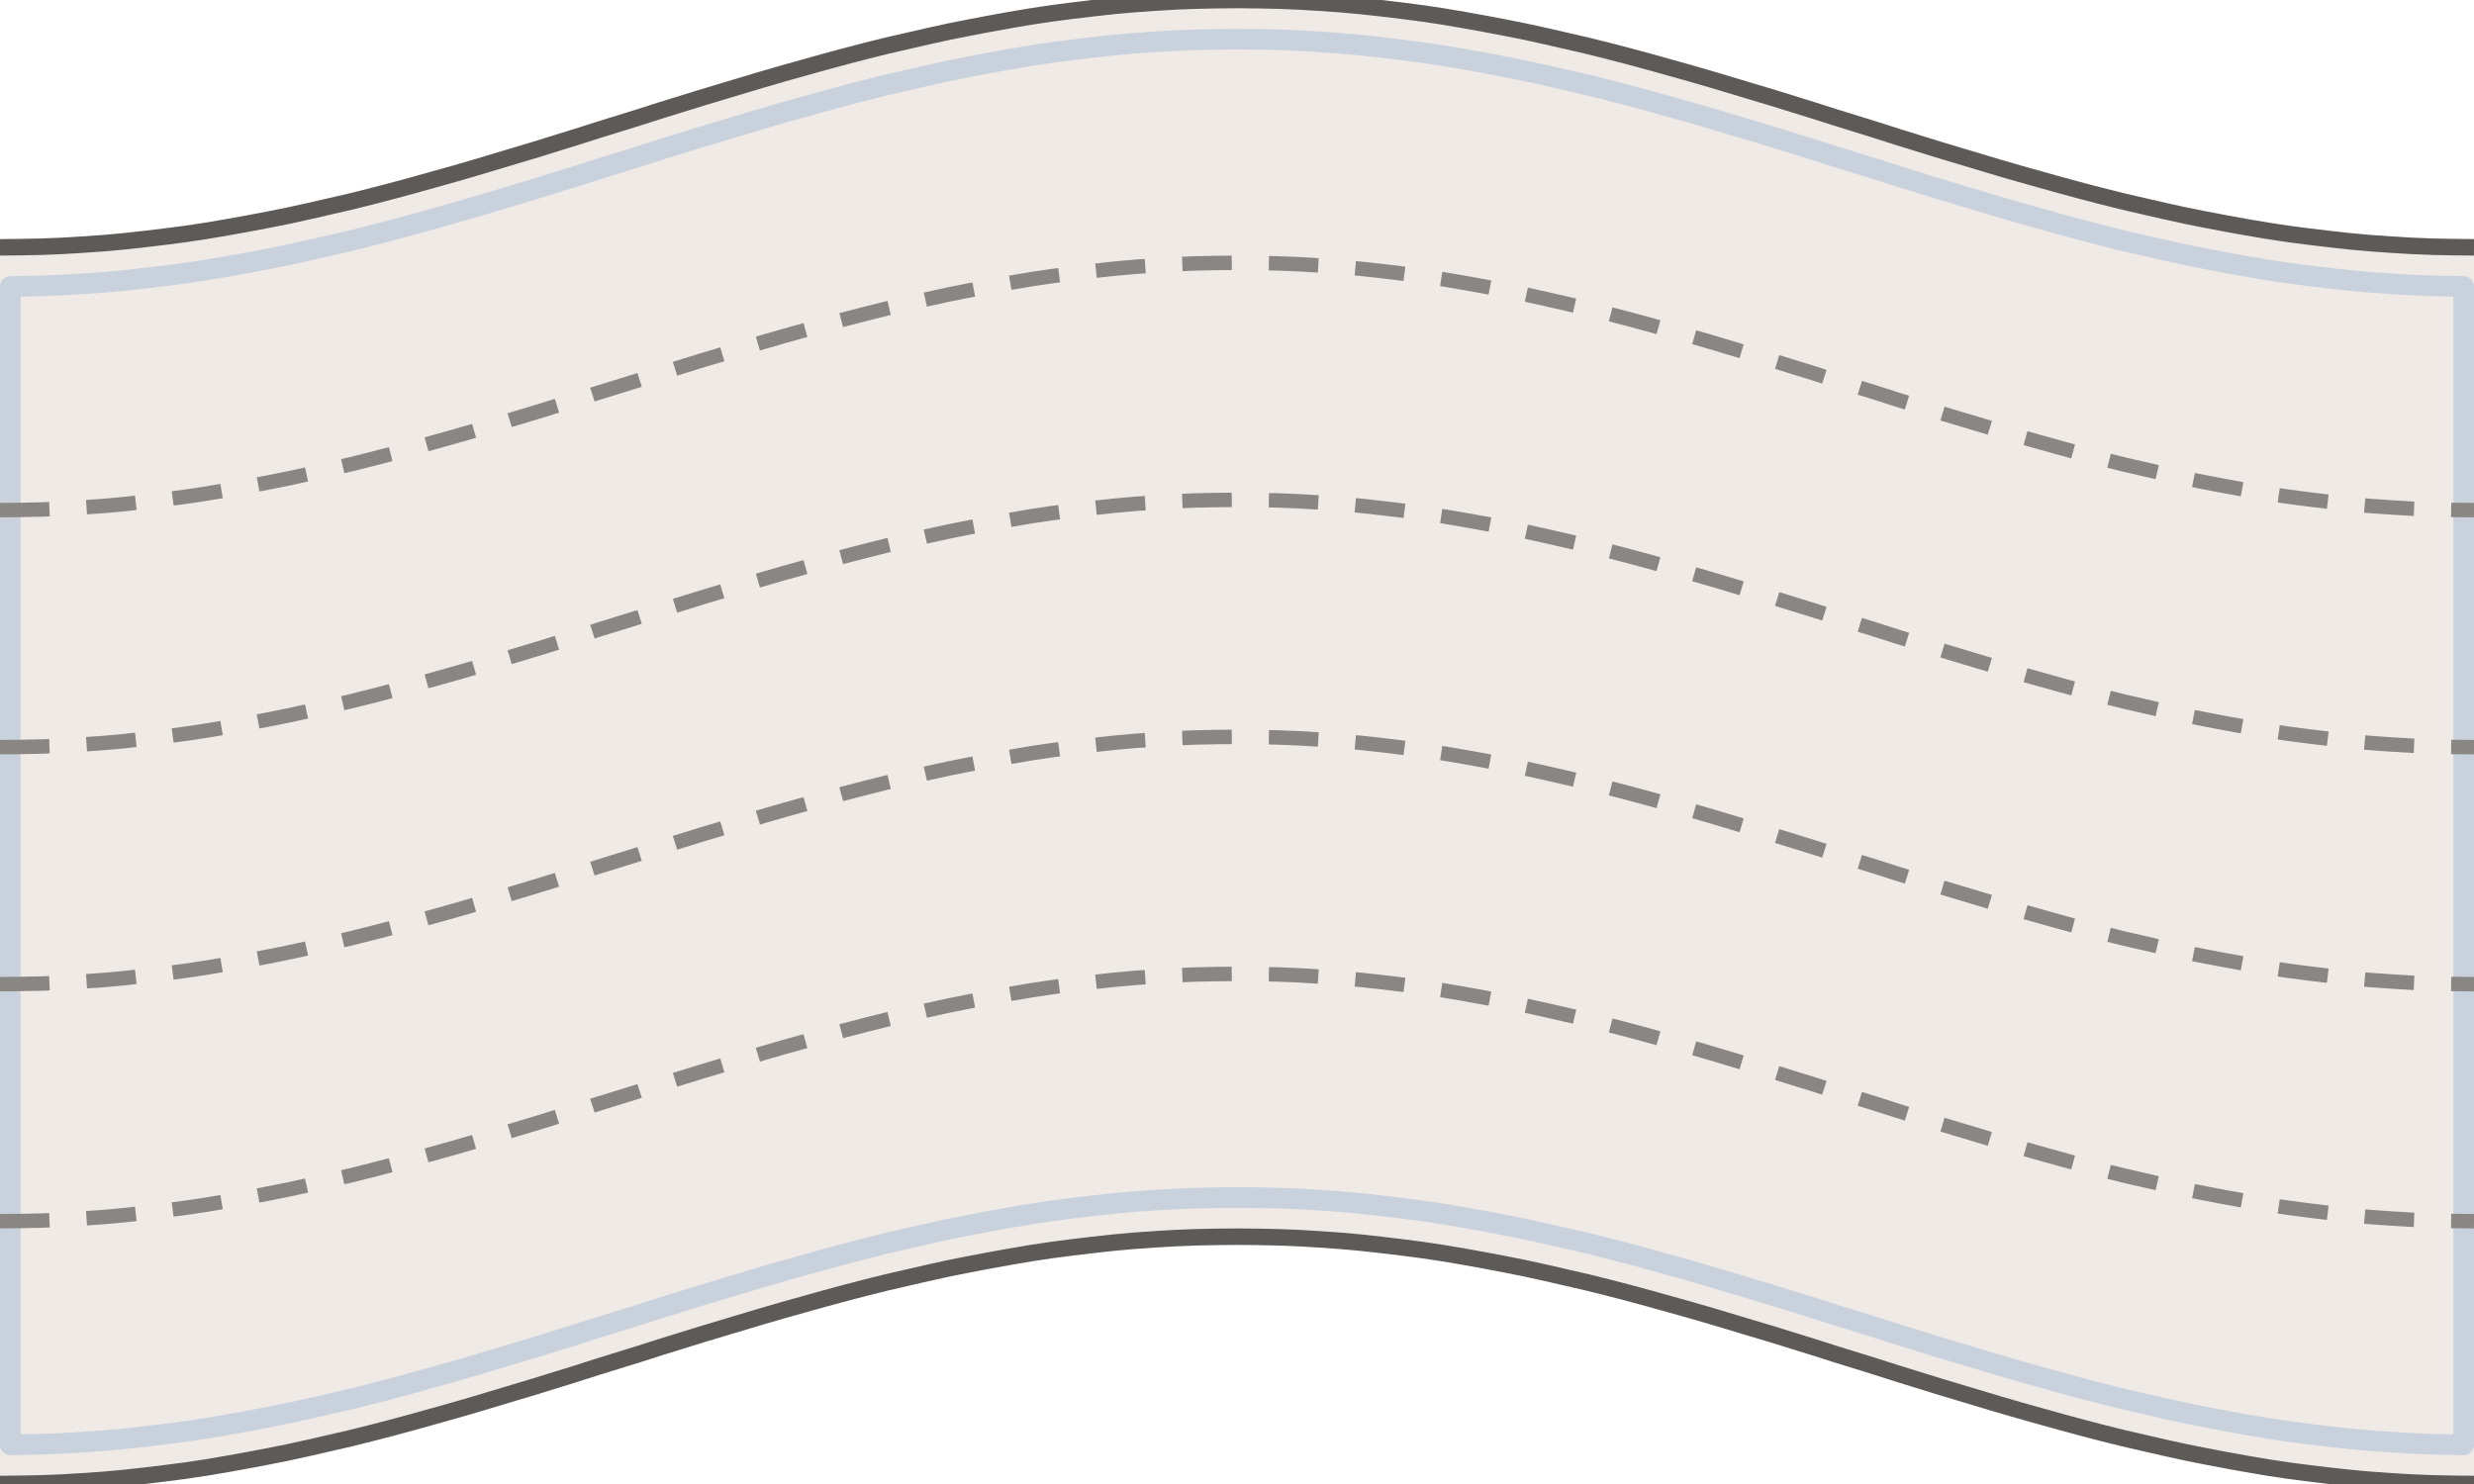
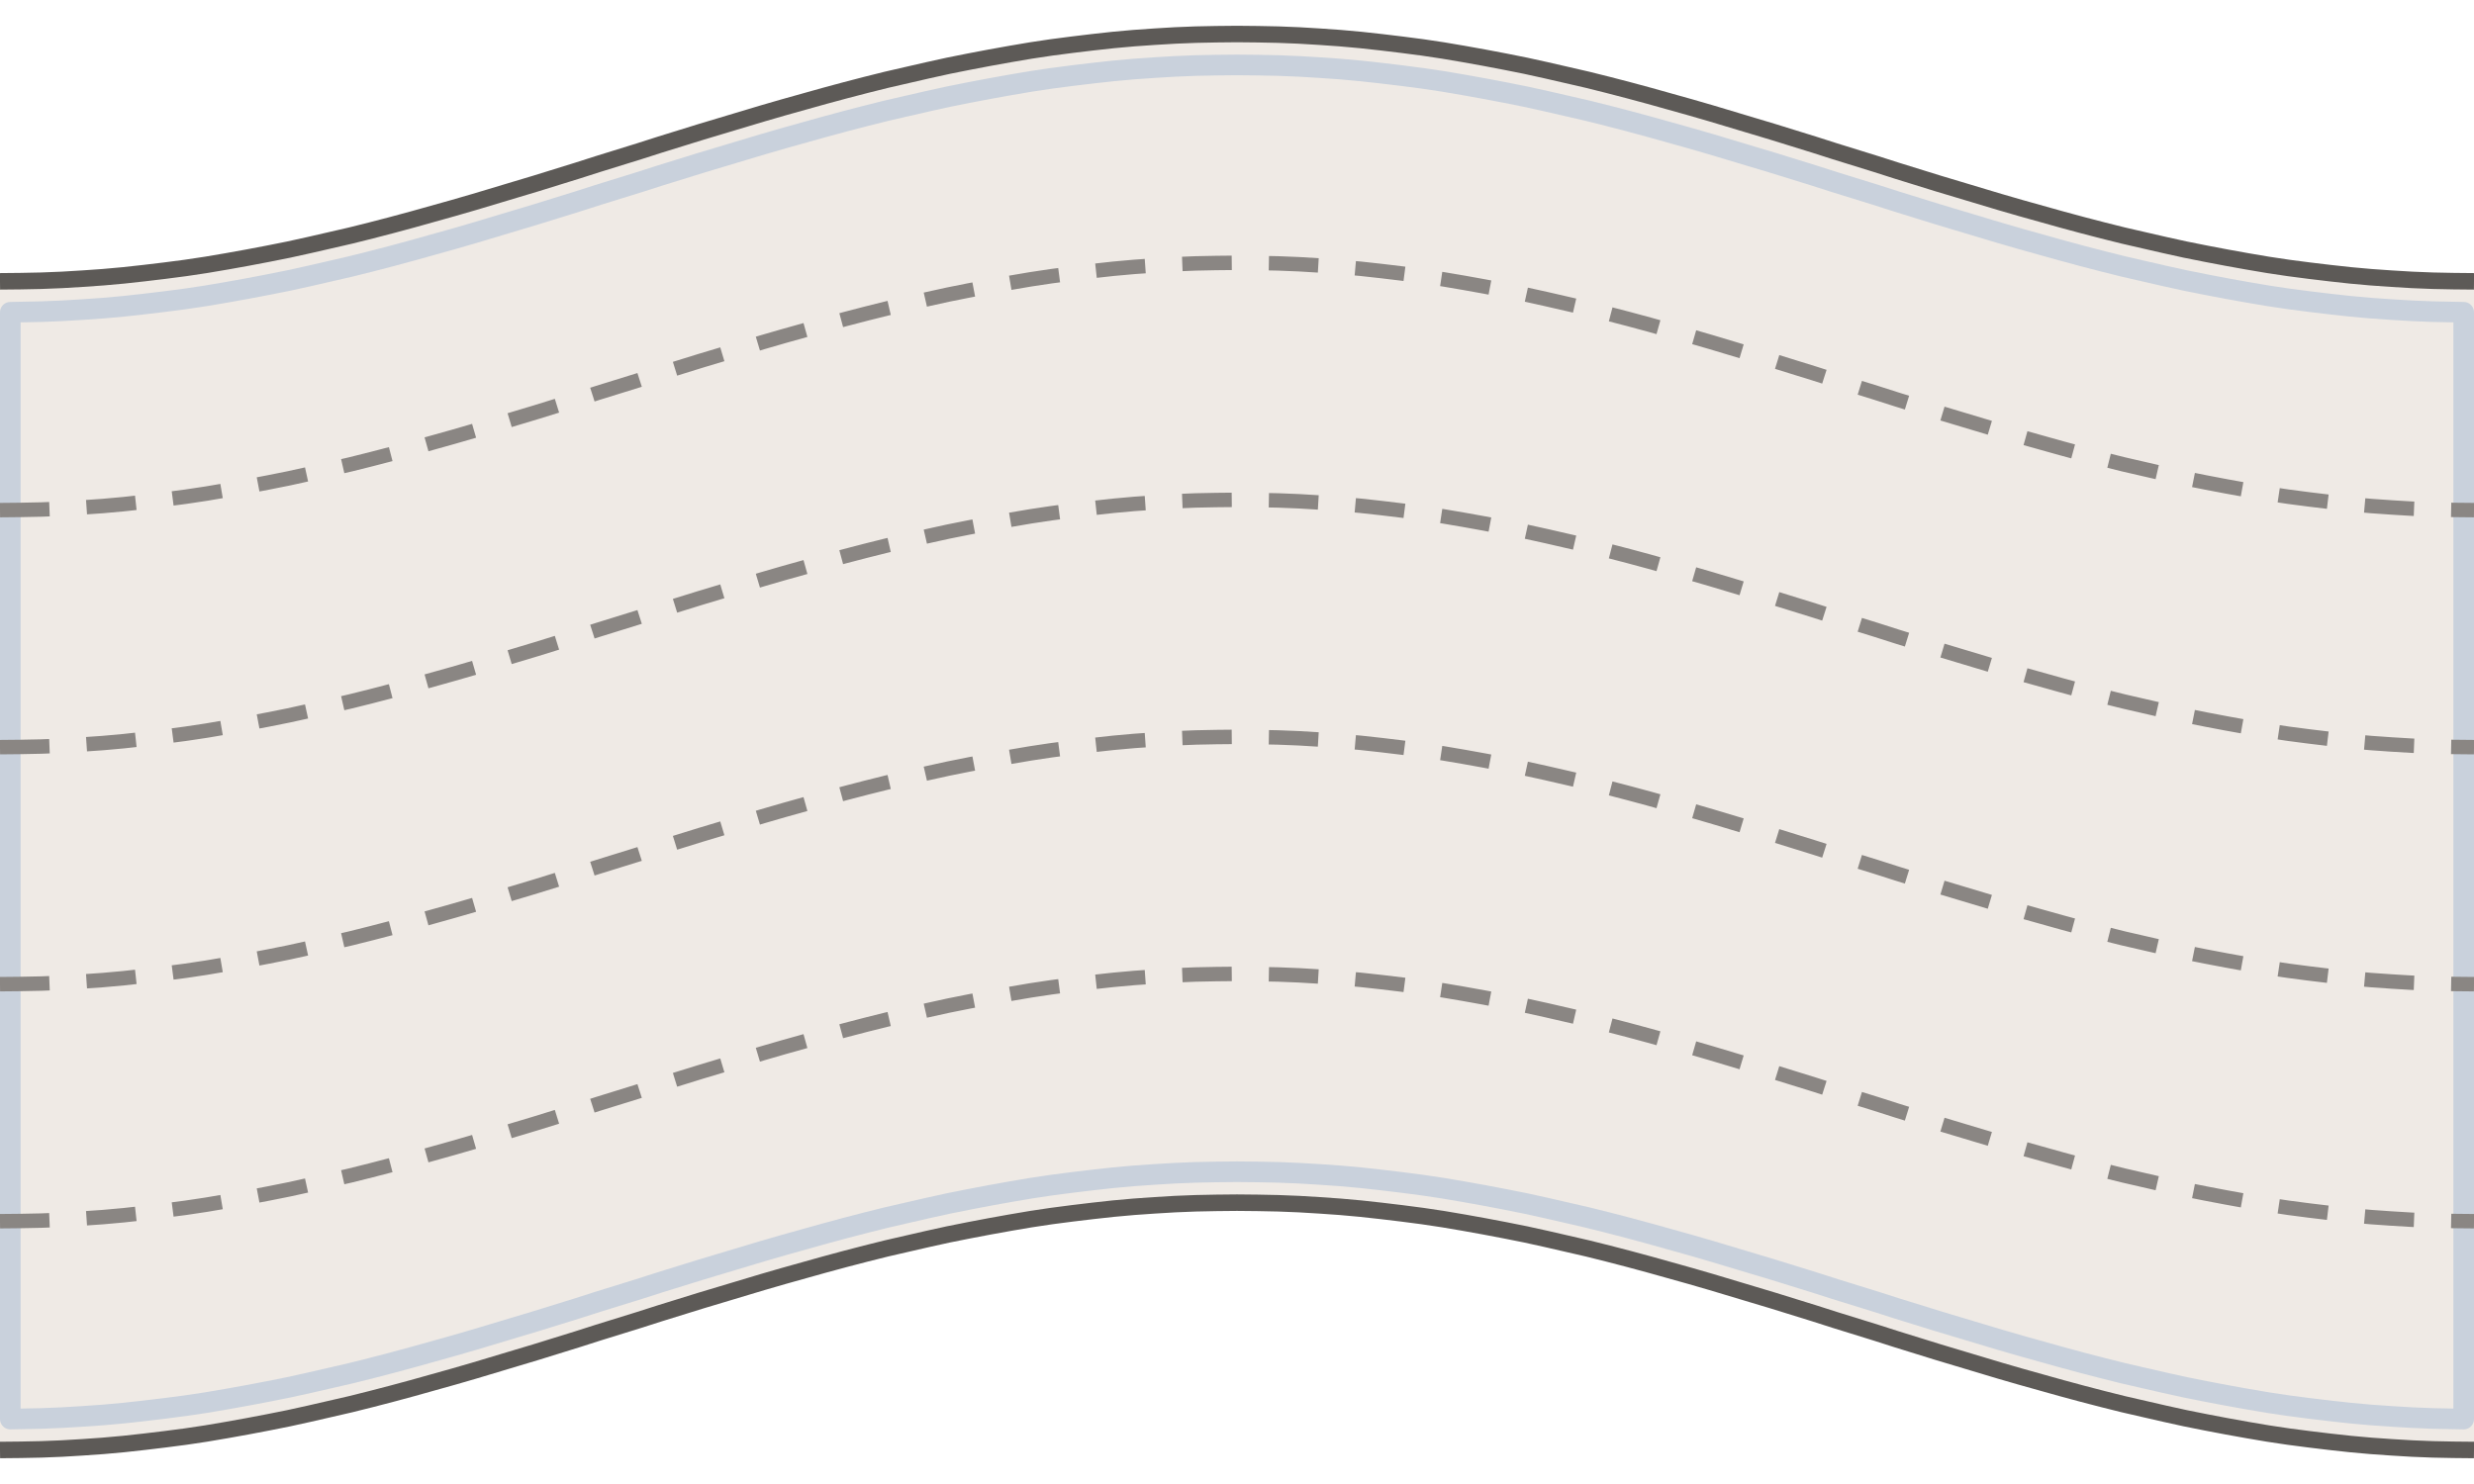
<svg xmlns="http://www.w3.org/2000/svg" width="120" height="72" viewBox="-60.0 -36.0 120 72">
-   <path d="M -60.00 -24.00 L -59.00 -24.01 L -58.00 -24.03 L -57.00 -24.07 L -56.00 -24.13 L -55.00 -24.20 L -54.00 -24.29 L -53.00 -24.40 L -52.00 -24.52 L -51.00 -24.65 L -50.00 -24.80 L -49.00 -24.97 L -48.00 -25.15 L -47.00 -25.34 L -46.00 -25.54 L -45.00 -25.76 L -44.00 -25.99 L -43.00 -26.22 L -42.00 -26.47 L -41.00 -26.73 L -40.00 -27.00 L -39.00 -27.28 L -38.00 -27.56 L -37.00 -27.85 L -36.00 -28.15 L -35.00 -28.45 L -34.00 -28.75 L -33.00 -29.06 L -32.00 -29.37 L -31.00 -29.69 L -30.00 -30.00 L -29.00 -30.31 L -28.00 -30.63 L -27.00 -30.94 L -26.00 -31.25 L -25.00 -31.55 L -24.00 -31.85 L -23.00 -32.15 L -22.00 -32.44 L -21.00 -32.72 L -20.00 -33.00 L -19.00 -33.27 L -18.00 -33.53 L -17.00 -33.78 L -16.00 -34.01 L -15.00 -34.24 L -14.00 -34.46 L -13.00 -34.66 L -12.00 -34.85 L -11.00 -35.03 L -10.00 -35.20 L -9.00 -35.35 L -8.00 -35.48 L -7.00 -35.60 L -6.00 -35.71 L -5.00 -35.80 L -4.00 -35.87 L -3.00 -35.93 L -2.00 -35.97 L -1.00 -35.99 L 0.00 -36.00 L 1.00 -35.99 L 2.00 -35.97 L 3.00 -35.93 L 4.00 -35.87 L 5.00 -35.80 L 6.00 -35.71 L 7.00 -35.60 L 8.00 -35.48 L 9.00 -35.35 L 10.00 -35.20 L 11.00 -35.03 L 12.00 -34.85 L 13.00 -34.66 L 14.00 -34.46 L 15.00 -34.24 L 16.00 -34.01 L 17.00 -33.78 L 18.00 -33.53 L 19.00 -33.27 L 20.00 -33.00 L 21.00 -32.72 L 22.00 -32.44 L 23.00 -32.15 L 24.00 -31.85 L 25.00 -31.55 L 26.00 -31.25 L 27.00 -30.94 L 28.00 -30.63 L 29.00 -30.31 L 30.00 -30.00 L 31.00 -29.69 L 32.00 -29.37 L 33.00 -29.06 L 34.00 -28.75 L 35.00 -28.45 L 36.00 -28.15 L 37.00 -27.85 L 38.00 -27.56 L 39.00 -27.28 L 40.00 -27.00 L 41.00 -26.73 L 42.00 -26.47 L 43.00 -26.22 L 44.00 -25.99 L 45.00 -25.76 L 46.00 -25.54 L 47.00 -25.34 L 48.00 -25.15 L 49.00 -24.97 L 50.00 -24.80 L 51.00 -24.65 L 52.00 -24.52 L 53.00 -24.40 L 54.00 -24.29 L 55.00 -24.20 L 56.00 -24.13 L 57.00 -24.07 L 58.00 -24.03 L 59.00 -24.01 L 60.00 -24.00 L 60.00 36.00 L 59.00 35.99 L 58.00 35.97 L 57.00 35.93 L 56.00 35.87 L 55.00 35.80 L 54.00 35.71 L 53.00 35.60 L 52.00 35.48 L 51.00 35.35 L 50.00 35.20 L 49.00 35.03 L 48.00 34.85 L 47.00 34.66 L 46.00 34.46 L 45.00 34.24 L 44.00 34.01 L 43.00 33.78 L 42.00 33.53 L 41.00 33.27 L 40.00 33.00 L 39.00 32.72 L 38.00 32.44 L 37.00 32.15 L 36.00 31.85 L 35.00 31.55 L 34.00 31.25 L 33.00 30.94 L 32.00 30.63 L 31.00 30.31 L 30.00 30.00 L 29.00 29.69 L 28.00 29.37 L 27.00 29.06 L 26.00 28.75 L 25.00 28.45 L 24.00 28.15 L 23.00 27.85 L 22.00 27.56 L 21.00 27.28 L 20.00 27.00 L 19.00 26.73 L 18.00 26.47 L 17.00 26.22 L 16.00 25.99 L 15.00 25.76 L 14.00 25.54 L 13.00 25.34 L 12.00 25.15 L 11.00 24.97 L 10.00 24.80 L 9.00 24.65 L 8.00 24.52 L 7.00 24.40 L 6.00 24.29 L 5.00 24.20 L 4.00 24.13 L 3.00 24.07 L 2.00 24.03 L 1.00 24.01 L 0.00 24.00 L -1.00 24.01 L -2.00 24.03 L -3.00 24.07 L -4.00 24.13 L -5.00 24.20 L -6.00 24.29 L -7.00 24.40 L -8.00 24.52 L -9.00 24.65 L -10.00 24.80 L -11.00 24.97 L -12.00 25.15 L -13.00 25.34 L -14.00 25.54 L -15.00 25.76 L -16.00 25.99 L -17.00 26.22 L -18.00 26.47 L -19.00 26.73 L -20.00 27.00 L -21.00 27.28 L -22.00 27.56 L -23.00 27.85 L -24.00 28.15 L -25.00 28.45 L -26.00 28.75 L -27.00 29.06 L -28.00 29.37 L -29.00 29.69 L -30.00 30.00 L -31.00 30.31 L -32.00 30.63 L -33.00 30.94 L -34.00 31.25 L -35.00 31.55 L -36.00 31.85 L -37.00 32.15 L -38.00 32.44 L -39.00 32.72 L -40.00 33.00 L -41.00 33.27 L -42.00 33.53 L -43.00 33.78 L -44.00 34.01 L -45.00 34.24 L -46.00 34.46 L -47.00 34.66 L -48.00 34.85 L -49.00 35.03 L -50.00 35.20 L -51.00 35.35 L -52.00 35.48 L -53.00 35.60 L -54.00 35.71 L -55.00 35.80 L -56.00 35.87 L -57.00 35.93 L -58.00 35.97 L -59.00 35.99 L -60.00 36.00 Z" fill="#efeae5" />
-   <path d="M -59.50 -22.10 L -59.00 -22.11 L -58.00 -22.13 L -57.00 -22.17 L -56.00 -22.23 L -55.00 -22.30 L -54.00 -22.39 L -53.00 -22.50 L -52.00 -22.62 L -51.00 -22.75 L -50.00 -22.90 L -49.00 -23.07 L -48.00 -23.25 L -47.00 -23.44 L -46.00 -23.64 L -45.00 -23.86 L -44.00 -24.09 L -43.00 -24.32 L -42.00 -24.57 L -41.00 -24.83 L -40.00 -25.10 L -39.00 -25.38 L -38.00 -25.66 L -37.00 -25.95 L -36.00 -26.25 L -35.00 -26.55 L -34.00 -26.85 L -33.00 -27.16 L -32.00 -27.47 L -31.00 -27.79 L -30.00 -28.10 L -29.00 -28.41 L -28.00 -28.73 L -27.00 -29.04 L -26.00 -29.35 L -25.00 -29.65 L -24.00 -29.95 L -23.00 -30.25 L -22.00 -30.54 L -21.00 -30.82 L -20.00 -31.10 L -19.00 -31.37 L -18.00 -31.63 L -17.00 -31.88 L -16.00 -32.11 L -15.00 -32.34 L -14.00 -32.56 L -13.00 -32.76 L -12.00 -32.95 L -11.00 -33.13 L -10.00 -33.30 L -9.00 -33.45 L -8.00 -33.58 L -7.00 -33.70 L -6.00 -33.81 L -5.00 -33.90 L -4.00 -33.97 L -3.00 -34.03 L -2.00 -34.07 L -1.00 -34.09 L 0.00 -34.10 L 1.00 -34.09 L 2.00 -34.07 L 3.00 -34.03 L 4.00 -33.97 L 5.00 -33.90 L 6.00 -33.81 L 7.00 -33.70 L 8.00 -33.58 L 9.00 -33.45 L 10.00 -33.30 L 11.00 -33.13 L 12.00 -32.95 L 13.00 -32.76 L 14.00 -32.56 L 15.00 -32.34 L 16.00 -32.11 L 17.00 -31.88 L 18.00 -31.63 L 19.00 -31.37 L 20.00 -31.10 L 21.00 -30.82 L 22.00 -30.54 L 23.00 -30.25 L 24.00 -29.95 L 25.00 -29.65 L 26.00 -29.35 L 27.00 -29.04 L 28.00 -28.73 L 29.00 -28.41 L 30.00 -28.10 L 31.00 -27.79 L 32.00 -27.47 L 33.00 -27.16 L 34.00 -26.85 L 35.00 -26.55 L 36.00 -26.25 L 37.00 -25.95 L 38.00 -25.66 L 39.00 -25.38 L 40.00 -25.10 L 41.00 -24.83 L 42.00 -24.57 L 43.00 -24.32 L 44.00 -24.09 L 45.00 -23.86 L 46.00 -23.64 L 47.00 -23.44 L 48.00 -23.25 L 49.00 -23.07 L 50.00 -22.90 L 51.00 -22.75 L 52.00 -22.62 L 53.00 -22.50 L 54.00 -22.39 L 55.00 -22.30 L 56.00 -22.23 L 57.00 -22.17 L 58.00 -22.13 L 59.00 -22.11 L 59.50 -22.10 L 59.50 34.10 L 59.00 34.09 L 58.00 34.07 L 57.00 34.03 L 56.00 33.97 L 55.00 33.90 L 54.00 33.81 L 53.00 33.70 L 52.00 33.58 L 51.00 33.45 L 50.00 33.30 L 49.00 33.13 L 48.00 32.95 L 47.00 32.76 L 46.00 32.56 L 45.00 32.34 L 44.00 32.11 L 43.00 31.88 L 42.00 31.63 L 41.00 31.37 L 40.00 31.10 L 39.00 30.82 L 38.00 30.54 L 37.00 30.25 L 36.00 29.95 L 35.00 29.65 L 34.00 29.35 L 33.00 29.04 L 32.00 28.73 L 31.00 28.41 L 30.00 28.10 L 29.00 27.79 L 28.00 27.47 L 27.00 27.16 L 26.00 26.85 L 25.00 26.55 L 24.00 26.25 L 23.00 25.95 L 22.00 25.66 L 21.00 25.38 L 20.00 25.10 L 19.00 24.83 L 18.00 24.57 L 17.00 24.32 L 16.00 24.09 L 15.00 23.86 L 14.00 23.64 L 13.00 23.44 L 12.00 23.25 L 11.00 23.07 L 10.00 22.90 L 9.00 22.75 L 8.00 22.62 L 7.00 22.50 L 6.00 22.39 L 5.00 22.30 L 4.00 22.23 L 3.00 22.17 L 2.00 22.13 L 1.00 22.11 L 0.00 22.10 L -1.00 22.11 L -2.00 22.13 L -3.00 22.17 L -4.00 22.23 L -5.00 22.30 L -6.00 22.39 L -7.00 22.50 L -8.00 22.62 L -9.00 22.75 L -10.00 22.90 L -11.00 23.07 L -12.00 23.25 L -13.00 23.44 L -14.00 23.64 L -15.00 23.86 L -16.00 24.09 L -17.00 24.32 L -18.00 24.57 L -19.00 24.83 L -20.00 25.10 L -21.00 25.38 L -22.00 25.66 L -23.00 25.95 L -24.00 26.25 L -25.00 26.55 L -26.00 26.85 L -27.00 27.16 L -28.00 27.47 L -29.00 27.79 L -30.00 28.10 L -31.00 28.41 L -32.00 28.73 L -33.00 29.04 L -34.00 29.35 L -35.00 29.65 L -36.00 29.95 L -37.00 30.25 L -38.00 30.54 L -39.00 30.82 L -40.00 31.10 L -41.00 31.37 L -42.00 31.63 L -43.00 31.88 L -44.00 32.11 L -45.00 32.34 L -46.00 32.56 L -47.00 32.76 L -48.00 32.95 L -49.00 33.13 L -50.00 33.30 L -51.00 33.45 L -52.00 33.58 L -53.00 33.70 L -54.00 33.81 L -55.00 33.90 L -56.00 33.97 L -57.00 34.03 L -58.00 34.07 L -59.00 34.09 L -59.50 34.10 Z" fill="none" stroke="#c9d1dc" stroke-width="1.0" stroke-linejoin="round" />
-   <path d="M -60.00 -24.00 L -59.00 -24.01 L -58.00 -24.03 L -57.00 -24.07 L -56.00 -24.13 L -55.00 -24.20 L -54.00 -24.29 L -53.00 -24.40 L -52.00 -24.52 L -51.00 -24.65 L -50.00 -24.80 L -49.00 -24.97 L -48.00 -25.15 L -47.00 -25.34 L -46.00 -25.54 L -45.00 -25.76 L -44.00 -25.99 L -43.00 -26.22 L -42.00 -26.47 L -41.00 -26.73 L -40.00 -27.00 L -39.00 -27.28 L -38.00 -27.56 L -37.00 -27.85 L -36.00 -28.15 L -35.00 -28.45 L -34.00 -28.75 L -33.00 -29.06 L -32.00 -29.37 L -31.00 -29.69 L -30.00 -30.00 L -29.00 -30.31 L -28.00 -30.63 L -27.00 -30.94 L -26.00 -31.25 L -25.00 -31.55 L -24.00 -31.85 L -23.00 -32.15 L -22.00 -32.44 L -21.00 -32.72 L -20.00 -33.00 L -19.00 -33.27 L -18.00 -33.53 L -17.00 -33.78 L -16.00 -34.01 L -15.00 -34.24 L -14.00 -34.46 L -13.00 -34.66 L -12.00 -34.85 L -11.00 -35.03 L -10.00 -35.20 L -9.00 -35.35 L -8.00 -35.48 L -7.00 -35.60 L -6.00 -35.71 L -5.00 -35.80 L -4.00 -35.87 L -3.00 -35.93 L -2.00 -35.97 L -1.00 -35.99 L 0.00 -36.00 L 1.00 -35.99 L 2.00 -35.97 L 3.00 -35.93 L 4.00 -35.87 L 5.00 -35.80 L 6.00 -35.71 L 7.00 -35.60 L 8.00 -35.48 L 9.00 -35.35 L 10.00 -35.20 L 11.00 -35.03 L 12.00 -34.85 L 13.00 -34.66 L 14.00 -34.46 L 15.00 -34.24 L 16.00 -34.01 L 17.00 -33.78 L 18.00 -33.53 L 19.00 -33.27 L 20.00 -33.00 L 21.00 -32.72 L 22.00 -32.44 L 23.00 -32.15 L 24.00 -31.85 L 25.00 -31.55 L 26.00 -31.25 L 27.00 -30.94 L 28.00 -30.63 L 29.00 -30.31 L 30.00 -30.00 L 31.00 -29.69 L 32.00 -29.37 L 33.00 -29.06 L 34.00 -28.75 L 35.00 -28.45 L 36.00 -28.15 L 37.00 -27.85 L 38.00 -27.56 L 39.00 -27.28 L 40.00 -27.00 L 41.00 -26.73 L 42.00 -26.47 L 43.00 -26.22 L 44.00 -25.99 L 45.00 -25.76 L 46.00 -25.54 L 47.00 -25.34 L 48.00 -25.15 L 49.00 -24.97 L 50.00 -24.80 L 51.00 -24.65 L 52.00 -24.52 L 53.00 -24.40 L 54.00 -24.29 L 55.00 -24.20 L 56.00 -24.13 L 57.00 -24.07 L 58.00 -24.03 L 59.00 -24.01 L 60.00 -24.00" fill="none" stroke="#5d5a57" stroke-width="0.8" />
-   <path d="M -60.00 36.00 L -59.00 35.99 L -58.00 35.97 L -57.00 35.93 L -56.00 35.87 L -55.00 35.80 L -54.00 35.71 L -53.00 35.60 L -52.00 35.48 L -51.00 35.35 L -50.00 35.20 L -49.00 35.03 L -48.00 34.85 L -47.00 34.66 L -46.00 34.46 L -45.00 34.24 L -44.00 34.01 L -43.00 33.78 L -42.00 33.53 L -41.00 33.27 L -40.00 33.00 L -39.00 32.72 L -38.00 32.44 L -37.00 32.15 L -36.00 31.85 L -35.00 31.55 L -34.00 31.25 L -33.00 30.94 L -32.00 30.63 L -31.00 30.31 L -30.00 30.00 L -29.00 29.69 L -28.00 29.37 L -27.00 29.06 L -26.00 28.75 L -25.00 28.45 L -24.00 28.15 L -23.00 27.85 L -22.00 27.56 L -21.00 27.28 L -20.00 27.00 L -19.00 26.73 L -18.00 26.47 L -17.00 26.22 L -16.00 25.99 L -15.00 25.76 L -14.00 25.54 L -13.00 25.34 L -12.00 25.15 L -11.00 24.97 L -10.00 24.80 L -9.00 24.65 L -8.00 24.52 L -7.00 24.40 L -6.00 24.29 L -5.00 24.20 L -4.00 24.13 L -3.00 24.07 L -2.00 24.03 L -1.00 24.01 L 0.00 24.00 L 1.00 24.01 L 2.00 24.03 L 3.00 24.07 L 4.00 24.13 L 5.00 24.20 L 6.00 24.29 L 7.00 24.40 L 8.00 24.52 L 9.00 24.65 L 10.00 24.80 L 11.00 24.97 L 12.00 25.15 L 13.00 25.34 L 14.00 25.54 L 15.00 25.76 L 16.00 25.99 L 17.00 26.22 L 18.00 26.47 L 19.00 26.73 L 20.00 27.00 L 21.00 27.28 L 22.00 27.56 L 23.00 27.85 L 24.00 28.15 L 25.00 28.45 L 26.00 28.75 L 27.00 29.06 L 28.00 29.37 L 29.00 29.69 L 30.00 30.00 L 31.00 30.31 L 32.00 30.63 L 33.00 30.94 L 34.00 31.25 L 35.00 31.55 L 36.00 31.85 L 37.00 32.15 L 38.00 32.44 L 39.00 32.72 L 40.00 33.00 L 41.00 33.27 L 42.00 33.53 L 43.00 33.78 L 44.00 34.01 L 45.00 34.24 L 46.00 34.46 L 47.00 34.66 L 48.00 34.85 L 49.00 35.03 L 50.00 35.20 L 51.00 35.35 L 52.00 35.48 L 53.00 35.60 L 54.00 35.71 L 55.00 35.80 L 56.00 35.87 L 57.00 35.93 L 58.00 35.97 L 59.00 35.99 L 60.00 36.00" fill="none" stroke="#5d5a57" stroke-width="0.8" />
+   <path d="M -60.00 -22.35 L -59.00 -22.36 L -58.00 -22.38 L -57.00 -22.42 L -56.00 -22.48 L -55.00 -22.55 L -54.00 -22.64 L -53.00 -22.75 L -52.00 -22.87 L -51.00 -23.00 L -50.00 -23.15 L -49.00 -23.32 L -48.00 -23.50 L -47.00 -23.69 L -46.00 -23.89 L -45.00 -24.11 L -44.00 -24.34 L -43.00 -24.57 L -42.00 -24.82 L -41.00 -25.08 L -40.00 -25.35 L -39.00 -25.63 L -38.00 -25.91 L -37.00 -26.20 L -36.00 -26.50 L -35.00 -26.80 L -34.00 -27.10 L -33.00 -27.41 L -32.00 -27.72 L -31.00 -28.04 L -30.00 -28.35 L -29.00 -28.66 L -28.00 -28.98 L -27.00 -29.29 L -26.00 -29.60 L -25.00 -29.90 L -24.00 -30.20 L -23.00 -30.50 L -22.00 -30.79 L -21.00 -31.07 L -20.00 -31.35 L -19.00 -31.62 L -18.00 -31.88 L -17.00 -32.13 L -16.00 -32.36 L -15.00 -32.59 L -14.00 -32.81 L -13.00 -33.01 L -12.00 -33.20 L -11.00 -33.38 L -10.00 -33.55 L -9.00 -33.70 L -8.00 -33.83 L -7.00 -33.95 L -6.00 -34.06 L -5.00 -34.15 L -4.00 -34.22 L -3.00 -34.28 L -2.00 -34.32 L -1.00 -34.34 L 0.00 -34.35 L 1.00 -34.34 L 2.00 -34.32 L 3.00 -34.28 L 4.00 -34.22 L 5.00 -34.15 L 6.00 -34.06 L 7.00 -33.95 L 8.00 -33.83 L 9.00 -33.70 L 10.00 -33.55 L 11.00 -33.38 L 12.00 -33.20 L 13.00 -33.01 L 14.00 -32.81 L 15.00 -32.59 L 16.00 -32.36 L 17.00 -32.13 L 18.00 -31.88 L 19.00 -31.62 L 20.00 -31.35 L 21.00 -31.07 L 22.00 -30.79 L 23.00 -30.50 L 24.00 -30.20 L 25.00 -29.90 L 26.00 -29.60 L 27.00 -29.29 L 28.00 -28.98 L 29.00 -28.66 L 30.00 -28.35 L 31.00 -28.04 L 32.00 -27.72 L 33.00 -27.41 L 34.00 -27.10 L 35.00 -26.80 L 36.00 -26.50 L 37.00 -26.20 L 38.00 -25.91 L 39.00 -25.63 L 40.00 -25.35 L 41.00 -25.08 L 42.00 -24.82 L 43.00 -24.57 L 44.00 -24.34 L 45.00 -24.11 L 46.00 -23.89 L 47.00 -23.69 L 48.00 -23.50 L 49.00 -23.32 L 50.00 -23.15 L 51.00 -23.00 L 52.00 -22.87 L 53.00 -22.75 L 54.00 -22.64 L 55.00 -22.55 L 56.00 -22.48 L 57.00 -22.42 L 58.00 -22.38 L 59.00 -22.36 L 60.00 -22.35 L 60.00 34.35 L 59.00 34.34 L 58.00 34.32 L 57.00 34.28 L 56.00 34.22 L 55.00 34.15 L 54.00 34.06 L 53.00 33.95 L 52.00 33.83 L 51.00 33.70 L 50.00 33.55 L 49.00 33.38 L 48.00 33.20 L 47.00 33.01 L 46.00 32.81 L 45.00 32.59 L 44.00 32.36 L 43.00 32.13 L 42.00 31.88 L 41.00 31.62 L 40.00 31.35 L 39.00 31.07 L 38.00 30.79 L 37.00 30.50 L 36.00 30.20 L 35.00 29.90 L 34.00 29.60 L 33.00 29.29 L 32.00 28.98 L 31.00 28.66 L 30.00 28.35 L 29.00 28.04 L 28.00 27.72 L 27.00 27.41 L 26.00 27.10 L 25.00 26.80 L 24.00 26.50 L 23.00 26.20 L 22.00 25.91 L 21.00 25.63 L 20.00 25.35 L 19.00 25.08 L 18.00 24.82 L 17.00 24.57 L 16.00 24.34 L 15.00 24.11 L 14.00 23.89 L 13.00 23.69 L 12.00 23.50 L 11.00 23.32 L 10.00 23.15 L 9.00 23.00 L 8.00 22.87 L 7.00 22.75 L 6.00 22.64 L 5.00 22.55 L 4.00 22.48 L 3.00 22.42 L 2.00 22.38 L 1.00 22.36 L 0.00 22.35 L -1.00 22.36 L -2.00 22.38 L -3.00 22.42 L -4.00 22.48 L -5.00 22.55 L -6.00 22.64 L -7.00 22.75 L -8.00 22.87 L -9.00 23.00 L -10.00 23.15 L -11.00 23.32 L -12.00 23.50 L -13.00 23.69 L -14.00 23.89 L -15.00 24.11 L -16.00 24.34 L -17.00 24.57 L -18.00 24.82 L -19.00 25.08 L -20.00 25.35 L -21.00 25.63 L -22.00 25.91 L -23.00 26.20 L -24.00 26.50 L -25.00 26.80 L -26.00 27.10 L -27.00 27.41 L -28.00 27.72 L -29.00 28.04 L -30.00 28.35 L -31.00 28.66 L -32.00 28.98 L -33.00 29.29 L -34.00 29.60 L -35.00 29.90 L -36.00 30.20 L -37.00 30.50 L -38.00 30.79 L -39.00 31.07 L -40.00 31.35 L -41.00 31.62 L -42.00 31.88 L -43.00 32.13 L -44.00 32.36 L -45.00 32.59 L -46.00 32.81 L -47.00 33.01 L -48.00 33.20 L -49.00 33.38 L -50.00 33.55 L -51.00 33.70 L -52.00 33.83 L -53.00 33.95 L -54.00 34.06 L -55.00 34.15 L -56.00 34.22 L -57.00 34.28 L -58.00 34.32 L -59.00 34.34 L -60.00 34.35 Z" fill="#efeae5" />
+   <path d="M -59.50 -20.85 L -59.00 -20.86 L -58.00 -20.88 L -57.00 -20.92 L -56.00 -20.98 L -55.00 -21.05 L -54.00 -21.14 L -53.00 -21.25 L -52.00 -21.37 L -51.00 -21.50 L -50.00 -21.65 L -49.00 -21.82 L -48.00 -22.00 L -47.00 -22.19 L -46.00 -22.39 L -45.00 -22.61 L -44.00 -22.84 L -43.00 -23.07 L -42.00 -23.32 L -41.00 -23.58 L -40.00 -23.85 L -39.00 -24.13 L -38.00 -24.41 L -37.00 -24.70 L -36.00 -25.00 L -35.00 -25.30 L -34.00 -25.60 L -33.00 -25.91 L -32.00 -26.22 L -31.00 -26.54 L -30.00 -26.85 L -29.00 -27.16 L -28.00 -27.48 L -27.00 -27.79 L -26.00 -28.10 L -25.00 -28.40 L -24.00 -28.70 L -23.00 -29.00 L -22.00 -29.29 L -21.00 -29.57 L -20.00 -29.85 L -19.00 -30.12 L -18.00 -30.38 L -17.00 -30.63 L -16.00 -30.86 L -15.00 -31.09 L -14.00 -31.31 L -13.00 -31.51 L -12.00 -31.70 L -11.00 -31.88 L -10.00 -32.05 L -9.00 -32.20 L -8.00 -32.33 L -7.00 -32.45 L -6.00 -32.56 L -5.00 -32.65 L -4.00 -32.72 L -3.00 -32.78 L -2.00 -32.82 L -1.00 -32.84 L 0.00 -32.85 L 1.00 -32.84 L 2.00 -32.82 L 3.00 -32.78 L 4.00 -32.72 L 5.00 -32.65 L 6.00 -32.56 L 7.00 -32.45 L 8.00 -32.33 L 9.00 -32.20 L 10.00 -32.05 L 11.00 -31.88 L 12.00 -31.70 L 13.00 -31.51 L 14.00 -31.31 L 15.00 -31.09 L 16.00 -30.86 L 17.00 -30.63 L 18.00 -30.38 L 19.00 -30.12 L 20.00 -29.85 L 21.00 -29.57 L 22.00 -29.29 L 23.00 -29.00 L 24.00 -28.70 L 25.00 -28.40 L 26.00 -28.10 L 27.00 -27.79 L 28.00 -27.48 L 29.00 -27.16 L 30.00 -26.85 L 31.00 -26.54 L 32.00 -26.22 L 33.00 -25.91 L 34.00 -25.60 L 35.00 -25.30 L 36.00 -25.00 L 37.00 -24.70 L 38.00 -24.41 L 39.00 -24.13 L 40.00 -23.85 L 41.00 -23.58 L 42.00 -23.32 L 43.00 -23.07 L 44.00 -22.84 L 45.00 -22.61 L 46.00 -22.39 L 47.00 -22.19 L 48.00 -22.00 L 49.00 -21.82 L 50.00 -21.65 L 51.00 -21.50 L 52.00 -21.37 L 53.00 -21.25 L 54.00 -21.14 L 55.00 -21.05 L 56.00 -20.98 L 57.00 -20.92 L 58.00 -20.88 L 59.00 -20.86 L 59.50 -20.85 L 59.50 32.85 L 59.00 32.84 L 58.00 32.82 L 57.00 32.78 L 56.00 32.72 L 55.00 32.65 L 54.00 32.56 L 53.00 32.45 L 52.00 32.33 L 51.00 32.20 L 50.00 32.05 L 49.00 31.88 L 48.00 31.70 L 47.00 31.51 L 46.00 31.31 L 45.00 31.09 L 44.00 30.86 L 43.00 30.63 L 42.00 30.38 L 41.00 30.12 L 40.00 29.85 L 39.00 29.57 L 38.00 29.29 L 37.00 29.00 L 36.00 28.70 L 35.00 28.40 L 34.00 28.10 L 33.00 27.79 L 32.00 27.48 L 31.00 27.16 L 30.00 26.85 L 29.00 26.54 L 28.00 26.22 L 27.00 25.91 L 26.00 25.60 L 25.00 25.30 L 24.00 25.00 L 23.00 24.70 L 22.00 24.41 L 21.00 24.13 L 20.00 23.85 L 19.00 23.58 L 18.00 23.32 L 17.00 23.07 L 16.00 22.84 L 15.00 22.61 L 14.00 22.39 L 13.00 22.19 L 12.00 22.00 L 11.00 21.82 L 10.00 21.65 L 9.00 21.50 L 8.00 21.37 L 7.00 21.25 L 6.00 21.14 L 5.00 21.05 L 4.00 20.98 L 3.00 20.92 L 2.00 20.88 L 1.00 20.86 L 0.00 20.85 L -1.00 20.86 L -2.00 20.88 L -3.00 20.92 L -4.00 20.98 L -5.00 21.05 L -6.00 21.14 L -7.00 21.25 L -8.00 21.37 L -9.00 21.50 L -10.00 21.65 L -11.00 21.82 L -12.00 22.00 L -13.00 22.19 L -14.00 22.39 L -15.00 22.61 L -16.00 22.84 L -17.00 23.07 L -18.00 23.32 L -19.00 23.58 L -20.00 23.85 L -21.00 24.13 L -22.00 24.41 L -23.00 24.70 L -24.00 25.00 L -25.00 25.30 L -26.00 25.60 L -27.00 25.91 L -28.00 26.22 L -29.00 26.54 L -30.00 26.85 L -31.00 27.16 L -32.00 27.48 L -33.00 27.79 L -34.00 28.10 L -35.00 28.40 L -36.00 28.70 L -37.00 29.00 L -38.00 29.29 L -39.00 29.57 L -40.00 29.85 L -41.00 30.12 L -42.00 30.38 L -43.00 30.63 L -44.00 30.86 L -45.00 31.09 L -46.00 31.31 L -47.00 31.51 L -48.00 31.70 L -49.00 31.88 L -50.00 32.05 L -51.00 32.20 L -52.00 32.33 L -53.00 32.45 L -54.00 32.56 L -55.00 32.65 L -56.00 32.72 L -57.00 32.78 L -58.00 32.82 L -59.00 32.84 L -59.50 32.85 Z" fill="none" stroke="#c9d1dc" stroke-width="1.0" stroke-linejoin="round" />
+   <path d="M -60.00 -22.35 L -59.00 -22.36 L -58.00 -22.38 L -57.00 -22.42 L -56.00 -22.48 L -55.00 -22.55 L -54.00 -22.64 L -53.00 -22.75 L -52.00 -22.87 L -51.00 -23.00 L -50.00 -23.15 L -49.00 -23.32 L -48.00 -23.50 L -47.00 -23.69 L -46.00 -23.89 L -45.00 -24.11 L -44.00 -24.34 L -43.00 -24.57 L -42.00 -24.82 L -41.00 -25.08 L -40.00 -25.35 L -39.00 -25.63 L -38.00 -25.91 L -37.00 -26.20 L -36.00 -26.50 L -35.00 -26.80 L -34.00 -27.10 L -33.00 -27.41 L -32.00 -27.72 L -31.00 -28.04 L -30.00 -28.35 L -29.00 -28.66 L -28.00 -28.98 L -27.00 -29.29 L -26.00 -29.60 L -25.00 -29.90 L -24.00 -30.20 L -23.00 -30.50 L -22.00 -30.79 L -21.00 -31.07 L -20.00 -31.35 L -19.00 -31.62 L -18.00 -31.88 L -17.00 -32.13 L -16.00 -32.36 L -15.00 -32.59 L -14.00 -32.81 L -13.00 -33.01 L -12.00 -33.20 L -11.00 -33.38 L -10.00 -33.55 L -9.00 -33.70 L -8.00 -33.83 L -7.00 -33.95 L -6.00 -34.06 L -5.00 -34.15 L -4.00 -34.22 L -3.00 -34.28 L -2.00 -34.32 L -1.00 -34.34 L 0.00 -34.35 L 1.00 -34.34 L 2.00 -34.32 L 3.00 -34.28 L 4.00 -34.22 L 5.00 -34.15 L 6.00 -34.06 L 7.00 -33.95 L 8.00 -33.83 L 9.00 -33.70 L 10.00 -33.55 L 11.00 -33.38 L 12.00 -33.20 L 13.00 -33.01 L 14.00 -32.81 L 15.00 -32.59 L 16.00 -32.36 L 17.00 -32.13 L 18.00 -31.88 L 19.00 -31.62 L 20.00 -31.35 L 21.00 -31.07 L 22.00 -30.79 L 23.00 -30.50 L 24.00 -30.20 L 25.00 -29.90 L 26.00 -29.60 L 27.00 -29.29 L 28.00 -28.98 L 29.00 -28.66 L 30.00 -28.35 L 31.00 -28.04 L 32.00 -27.72 L 33.00 -27.41 L 34.00 -27.10 L 35.00 -26.80 L 36.00 -26.50 L 37.00 -26.20 L 38.00 -25.91 L 39.00 -25.63 L 40.00 -25.35 L 41.00 -25.08 L 42.00 -24.82 L 43.00 -24.57 L 44.00 -24.34 L 45.00 -24.11 L 46.00 -23.89 L 47.00 -23.69 L 48.00 -23.50 L 49.00 -23.32 L 50.00 -23.15 L 51.00 -23.00 L 52.00 -22.87 L 53.00 -22.75 L 54.00 -22.64 L 55.00 -22.55 L 56.00 -22.48 L 57.00 -22.42 L 58.00 -22.38 L 59.00 -22.36 L 60.00 -22.35" fill="none" stroke="#5d5a57" stroke-width="0.8" />
+   <path d="M -60.00 34.35 L -59.00 34.34 L -58.00 34.32 L -57.00 34.28 L -56.00 34.22 L -55.00 34.15 L -54.00 34.06 L -53.00 33.95 L -52.00 33.83 L -51.00 33.70 L -50.00 33.55 L -49.00 33.38 L -48.00 33.20 L -47.00 33.01 L -46.00 32.81 L -45.00 32.59 L -44.00 32.36 L -43.00 32.13 L -42.00 31.88 L -41.00 31.62 L -40.00 31.35 L -39.00 31.07 L -38.00 30.79 L -37.00 30.50 L -36.00 30.20 L -35.00 29.90 L -34.00 29.60 L -33.00 29.29 L -32.00 28.98 L -31.00 28.66 L -30.00 28.35 L -29.00 28.04 L -28.00 27.72 L -27.00 27.41 L -26.00 27.10 L -25.00 26.80 L -24.00 26.50 L -23.00 26.20 L -22.00 25.91 L -21.00 25.63 L -20.00 25.35 L -19.00 25.08 L -18.00 24.82 L -17.00 24.57 L -16.00 24.34 L -15.00 24.11 L -14.00 23.89 L -13.00 23.69 L -12.00 23.50 L -11.00 23.32 L -10.00 23.15 L -9.00 23.00 L -8.00 22.87 L -7.00 22.75 L -6.00 22.64 L -5.00 22.55 L -4.00 22.48 L -3.00 22.42 L -2.00 22.38 L -1.00 22.36 L 0.00 22.35 L 1.00 22.36 L 2.00 22.38 L 3.00 22.42 L 4.00 22.48 L 5.00 22.55 L 6.00 22.64 L 7.00 22.75 L 8.00 22.87 L 9.00 23.00 L 10.00 23.15 L 11.00 23.32 L 12.00 23.50 L 13.00 23.69 L 14.00 23.89 L 15.00 24.11 L 16.00 24.34 L 17.00 24.57 L 18.00 24.82 L 19.00 25.08 L 20.00 25.35 L 21.00 25.63 L 22.00 25.91 L 23.00 26.20 L 24.00 26.50 L 25.00 26.80 L 26.00 27.10 L 27.00 27.41 L 28.00 27.72 L 29.00 28.04 L 30.00 28.35 L 31.00 28.66 L 32.00 28.98 L 33.00 29.29 L 34.00 29.60 L 35.00 29.90 L 36.00 30.20 L 37.00 30.50 L 38.00 30.79 L 39.00 31.07 L 40.00 31.35 L 41.00 31.62 L 42.00 31.88 L 43.00 32.13 L 44.00 32.36 L 45.00 32.59 L 46.00 32.81 L 47.00 33.01 L 48.00 33.20 L 49.00 33.38 L 50.00 33.55 L 51.00 33.70 L 52.00 33.83 L 53.00 33.95 L 54.00 34.06 L 55.00 34.15 L 56.00 34.22 L 57.00 34.28 L 58.00 34.32 L 59.00 34.34 L 60.00 34.35" fill="none" stroke="#5d5a57" stroke-width="0.8" />
  <path d="M -60.00 -11.25 L -59.00 -11.26 L -58.00 -11.28 L -57.00 -11.32 L -56.00 -11.38 L -55.00 -11.45 L -54.00 -11.54 L -53.00 -11.65 L -52.00 -11.77 L -51.00 -11.90 L -50.00 -12.05 L -49.00 -12.22 L -48.00 -12.40 L -47.00 -12.59 L -46.00 -12.79 L -45.00 -13.01 L -44.00 -13.24 L -43.00 -13.47 L -42.00 -13.72 L -41.00 -13.98 L -40.00 -14.25 L -39.00 -14.53 L -38.00 -14.81 L -37.00 -15.10 L -36.00 -15.40 L -35.00 -15.70 L -34.00 -16.00 L -33.00 -16.31 L -32.00 -16.62 L -31.00 -16.94 L -30.00 -17.25 L -29.00 -17.56 L -28.00 -17.88 L -27.00 -18.19 L -26.00 -18.50 L -25.00 -18.80 L -24.00 -19.10 L -23.00 -19.40 L -22.00 -19.69 L -21.00 -19.97 L -20.00 -20.25 L -19.00 -20.52 L -18.00 -20.78 L -17.00 -21.03 L -16.00 -21.26 L -15.00 -21.49 L -14.00 -21.71 L -13.00 -21.91 L -12.00 -22.10 L -11.00 -22.28 L -10.00 -22.45 L -9.00 -22.60 L -8.00 -22.73 L -7.00 -22.85 L -6.00 -22.96 L -5.00 -23.05 L -4.00 -23.12 L -3.00 -23.18 L -2.00 -23.22 L -1.00 -23.24 L 0.00 -23.25 L 1.00 -23.24 L 2.00 -23.22 L 3.00 -23.18 L 4.00 -23.12 L 5.00 -23.05 L 6.00 -22.96 L 7.00 -22.85 L 8.00 -22.73 L 9.00 -22.60 L 10.00 -22.45 L 11.00 -22.28 L 12.00 -22.10 L 13.00 -21.91 L 14.00 -21.71 L 15.00 -21.49 L 16.00 -21.26 L 17.00 -21.03 L 18.00 -20.78 L 19.00 -20.52 L 20.00 -20.25 L 21.00 -19.97 L 22.00 -19.69 L 23.00 -19.40 L 24.00 -19.10 L 25.00 -18.80 L 26.00 -18.50 L 27.00 -18.19 L 28.00 -17.88 L 29.00 -17.56 L 30.00 -17.25 L 31.00 -16.94 L 32.00 -16.62 L 33.00 -16.31 L 34.00 -16.00 L 35.00 -15.70 L 36.00 -15.40 L 37.00 -15.10 L 38.00 -14.81 L 39.00 -14.53 L 40.00 -14.25 L 41.00 -13.98 L 42.00 -13.72 L 43.00 -13.47 L 44.00 -13.24 L 45.00 -13.01 L 46.00 -12.79 L 47.00 -12.59 L 48.00 -12.40 L 49.00 -12.22 L 50.00 -12.05 L 51.00 -11.90 L 52.00 -11.77 L 53.00 -11.65 L 54.00 -11.54 L 55.00 -11.45 L 56.00 -11.38 L 57.00 -11.32 L 58.00 -11.28 L 59.00 -11.26 L 60.00 -11.25" fill="none" stroke="#8a8683" stroke-width="0.7" stroke-dasharray="2.4,1.8" />
  <path d="M -60.00 0.25 L -59.00 0.24 L -58.00 0.22 L -57.00 0.18 L -56.00 0.12 L -55.00 0.05 L -54.00 -0.04 L -53.00 -0.15 L -52.00 -0.27 L -51.00 -0.40 L -50.00 -0.55 L -49.00 -0.72 L -48.00 -0.90 L -47.00 -1.09 L -46.00 -1.29 L -45.00 -1.51 L -44.00 -1.74 L -43.00 -1.97 L -42.00 -2.22 L -41.00 -2.48 L -40.00 -2.75 L -39.00 -3.03 L -38.00 -3.31 L -37.00 -3.60 L -36.00 -3.90 L -35.00 -4.20 L -34.00 -4.50 L -33.00 -4.81 L -32.00 -5.12 L -31.00 -5.44 L -30.00 -5.75 L -29.00 -6.06 L -28.00 -6.38 L -27.00 -6.69 L -26.00 -7.00 L -25.00 -7.30 L -24.00 -7.60 L -23.00 -7.90 L -22.00 -8.19 L -21.00 -8.47 L -20.00 -8.75 L -19.00 -9.02 L -18.00 -9.28 L -17.00 -9.53 L -16.00 -9.76 L -15.00 -9.99 L -14.00 -10.21 L -13.00 -10.41 L -12.00 -10.60 L -11.00 -10.78 L -10.00 -10.95 L -9.00 -11.10 L -8.00 -11.23 L -7.00 -11.35 L -6.00 -11.46 L -5.00 -11.55 L -4.00 -11.62 L -3.00 -11.68 L -2.00 -11.72 L -1.00 -11.74 L 0.00 -11.75 L 1.00 -11.74 L 2.00 -11.72 L 3.00 -11.68 L 4.00 -11.62 L 5.00 -11.55 L 6.00 -11.46 L 7.00 -11.35 L 8.00 -11.23 L 9.00 -11.10 L 10.00 -10.95 L 11.00 -10.78 L 12.00 -10.60 L 13.00 -10.41 L 14.00 -10.21 L 15.00 -9.99 L 16.00 -9.76 L 17.00 -9.53 L 18.00 -9.28 L 19.00 -9.02 L 20.00 -8.75 L 21.00 -8.47 L 22.00 -8.19 L 23.00 -7.90 L 24.00 -7.60 L 25.00 -7.30 L 26.00 -7.00 L 27.00 -6.69 L 28.00 -6.38 L 29.00 -6.06 L 30.00 -5.75 L 31.00 -5.44 L 32.00 -5.12 L 33.00 -4.81 L 34.00 -4.50 L 35.00 -4.20 L 36.00 -3.90 L 37.00 -3.60 L 38.00 -3.31 L 39.00 -3.03 L 40.00 -2.75 L 41.00 -2.48 L 42.00 -2.22 L 43.00 -1.97 L 44.00 -1.74 L 45.00 -1.51 L 46.00 -1.29 L 47.00 -1.09 L 48.00 -0.90 L 49.00 -0.72 L 50.00 -0.55 L 51.00 -0.40 L 52.00 -0.27 L 53.00 -0.15 L 54.00 -0.04 L 55.00 0.05 L 56.00 0.12 L 57.00 0.18 L 58.00 0.22 L 59.00 0.24 L 60.00 0.25" fill="none" stroke="#8a8683" stroke-width="0.7" stroke-dasharray="2.4,1.8" />
  <path d="M -60.00 11.75 L -59.00 11.74 L -58.00 11.72 L -57.00 11.68 L -56.00 11.62 L -55.00 11.55 L -54.00 11.46 L -53.00 11.35 L -52.00 11.23 L -51.00 11.10 L -50.00 10.95 L -49.00 10.78 L -48.00 10.60 L -47.00 10.41 L -46.00 10.21 L -45.00 9.99 L -44.00 9.76 L -43.00 9.53 L -42.00 9.28 L -41.00 9.02 L -40.00 8.75 L -39.00 8.47 L -38.00 8.19 L -37.00 7.90 L -36.00 7.60 L -35.00 7.30 L -34.00 7.00 L -33.00 6.69 L -32.00 6.38 L -31.00 6.06 L -30.00 5.75 L -29.00 5.44 L -28.00 5.12 L -27.00 4.81 L -26.00 4.50 L -25.00 4.20 L -24.00 3.90 L -23.00 3.60 L -22.00 3.31 L -21.00 3.03 L -20.00 2.75 L -19.00 2.48 L -18.00 2.22 L -17.00 1.97 L -16.00 1.74 L -15.00 1.51 L -14.00 1.29 L -13.00 1.09 L -12.00 0.90 L -11.00 0.72 L -10.00 0.55 L -9.00 0.40 L -8.00 0.27 L -7.00 0.15 L -6.00 0.04 L -5.00 -0.05 L -4.00 -0.12 L -3.00 -0.18 L -2.00 -0.22 L -1.00 -0.24 L 0.00 -0.25 L 1.00 -0.24 L 2.00 -0.22 L 3.00 -0.18 L 4.00 -0.12 L 5.00 -0.05 L 6.00 0.04 L 7.00 0.15 L 8.00 0.27 L 9.00 0.40 L 10.00 0.55 L 11.00 0.72 L 12.00 0.90 L 13.00 1.09 L 14.00 1.29 L 15.00 1.51 L 16.00 1.74 L 17.00 1.97 L 18.00 2.22 L 19.00 2.48 L 20.00 2.75 L 21.00 3.03 L 22.00 3.31 L 23.00 3.60 L 24.00 3.90 L 25.00 4.20 L 26.00 4.50 L 27.00 4.81 L 28.00 5.12 L 29.00 5.44 L 30.00 5.75 L 31.00 6.06 L 32.00 6.38 L 33.00 6.69 L 34.00 7.00 L 35.00 7.30 L 36.00 7.60 L 37.00 7.90 L 38.00 8.19 L 39.00 8.47 L 40.00 8.75 L 41.00 9.02 L 42.00 9.28 L 43.00 9.53 L 44.00 9.76 L 45.00 9.99 L 46.00 10.21 L 47.00 10.41 L 48.00 10.60 L 49.00 10.78 L 50.00 10.95 L 51.00 11.10 L 52.00 11.23 L 53.00 11.35 L 54.00 11.46 L 55.00 11.55 L 56.00 11.62 L 57.00 11.68 L 58.00 11.72 L 59.00 11.74 L 60.00 11.75" fill="none" stroke="#8a8683" stroke-width="0.7" stroke-dasharray="2.4,1.8" />
  <path d="M -60.00 23.25 L -59.00 23.24 L -58.00 23.22 L -57.00 23.18 L -56.00 23.12 L -55.00 23.05 L -54.00 22.96 L -53.00 22.85 L -52.00 22.73 L -51.00 22.60 L -50.00 22.45 L -49.00 22.28 L -48.00 22.10 L -47.00 21.91 L -46.00 21.71 L -45.00 21.49 L -44.00 21.26 L -43.00 21.03 L -42.00 20.78 L -41.00 20.52 L -40.00 20.25 L -39.00 19.97 L -38.00 19.69 L -37.00 19.40 L -36.00 19.10 L -35.00 18.80 L -34.00 18.50 L -33.00 18.19 L -32.00 17.88 L -31.00 17.56 L -30.00 17.25 L -29.00 16.94 L -28.00 16.62 L -27.00 16.31 L -26.00 16.00 L -25.00 15.70 L -24.00 15.40 L -23.00 15.10 L -22.00 14.81 L -21.00 14.53 L -20.00 14.25 L -19.00 13.98 L -18.00 13.72 L -17.00 13.47 L -16.00 13.24 L -15.00 13.01 L -14.00 12.79 L -13.00 12.59 L -12.00 12.40 L -11.00 12.22 L -10.00 12.05 L -9.00 11.90 L -8.00 11.77 L -7.00 11.65 L -6.00 11.54 L -5.00 11.45 L -4.00 11.38 L -3.00 11.32 L -2.00 11.28 L -1.00 11.26 L 0.00 11.25 L 1.00 11.26 L 2.00 11.28 L 3.00 11.32 L 4.00 11.38 L 5.00 11.45 L 6.00 11.54 L 7.00 11.65 L 8.00 11.77 L 9.00 11.90 L 10.00 12.05 L 11.00 12.22 L 12.00 12.40 L 13.00 12.59 L 14.00 12.79 L 15.00 13.01 L 16.00 13.24 L 17.00 13.47 L 18.00 13.72 L 19.00 13.98 L 20.00 14.25 L 21.00 14.53 L 22.00 14.81 L 23.00 15.10 L 24.00 15.40 L 25.00 15.70 L 26.00 16.00 L 27.00 16.31 L 28.00 16.62 L 29.00 16.94 L 30.00 17.25 L 31.00 17.56 L 32.00 17.88 L 33.00 18.19 L 34.00 18.50 L 35.00 18.80 L 36.00 19.10 L 37.00 19.40 L 38.00 19.69 L 39.00 19.97 L 40.00 20.25 L 41.00 20.52 L 42.00 20.78 L 43.00 21.03 L 44.00 21.26 L 45.00 21.49 L 46.00 21.71 L 47.00 21.91 L 48.00 22.10 L 49.00 22.28 L 50.00 22.45 L 51.00 22.60 L 52.00 22.73 L 53.00 22.85 L 54.00 22.96 L 55.00 23.05 L 56.00 23.12 L 57.00 23.18 L 58.00 23.22 L 59.00 23.24 L 60.00 23.25" fill="none" stroke="#8a8683" stroke-width="0.7" stroke-dasharray="2.4,1.8" />
</svg>
